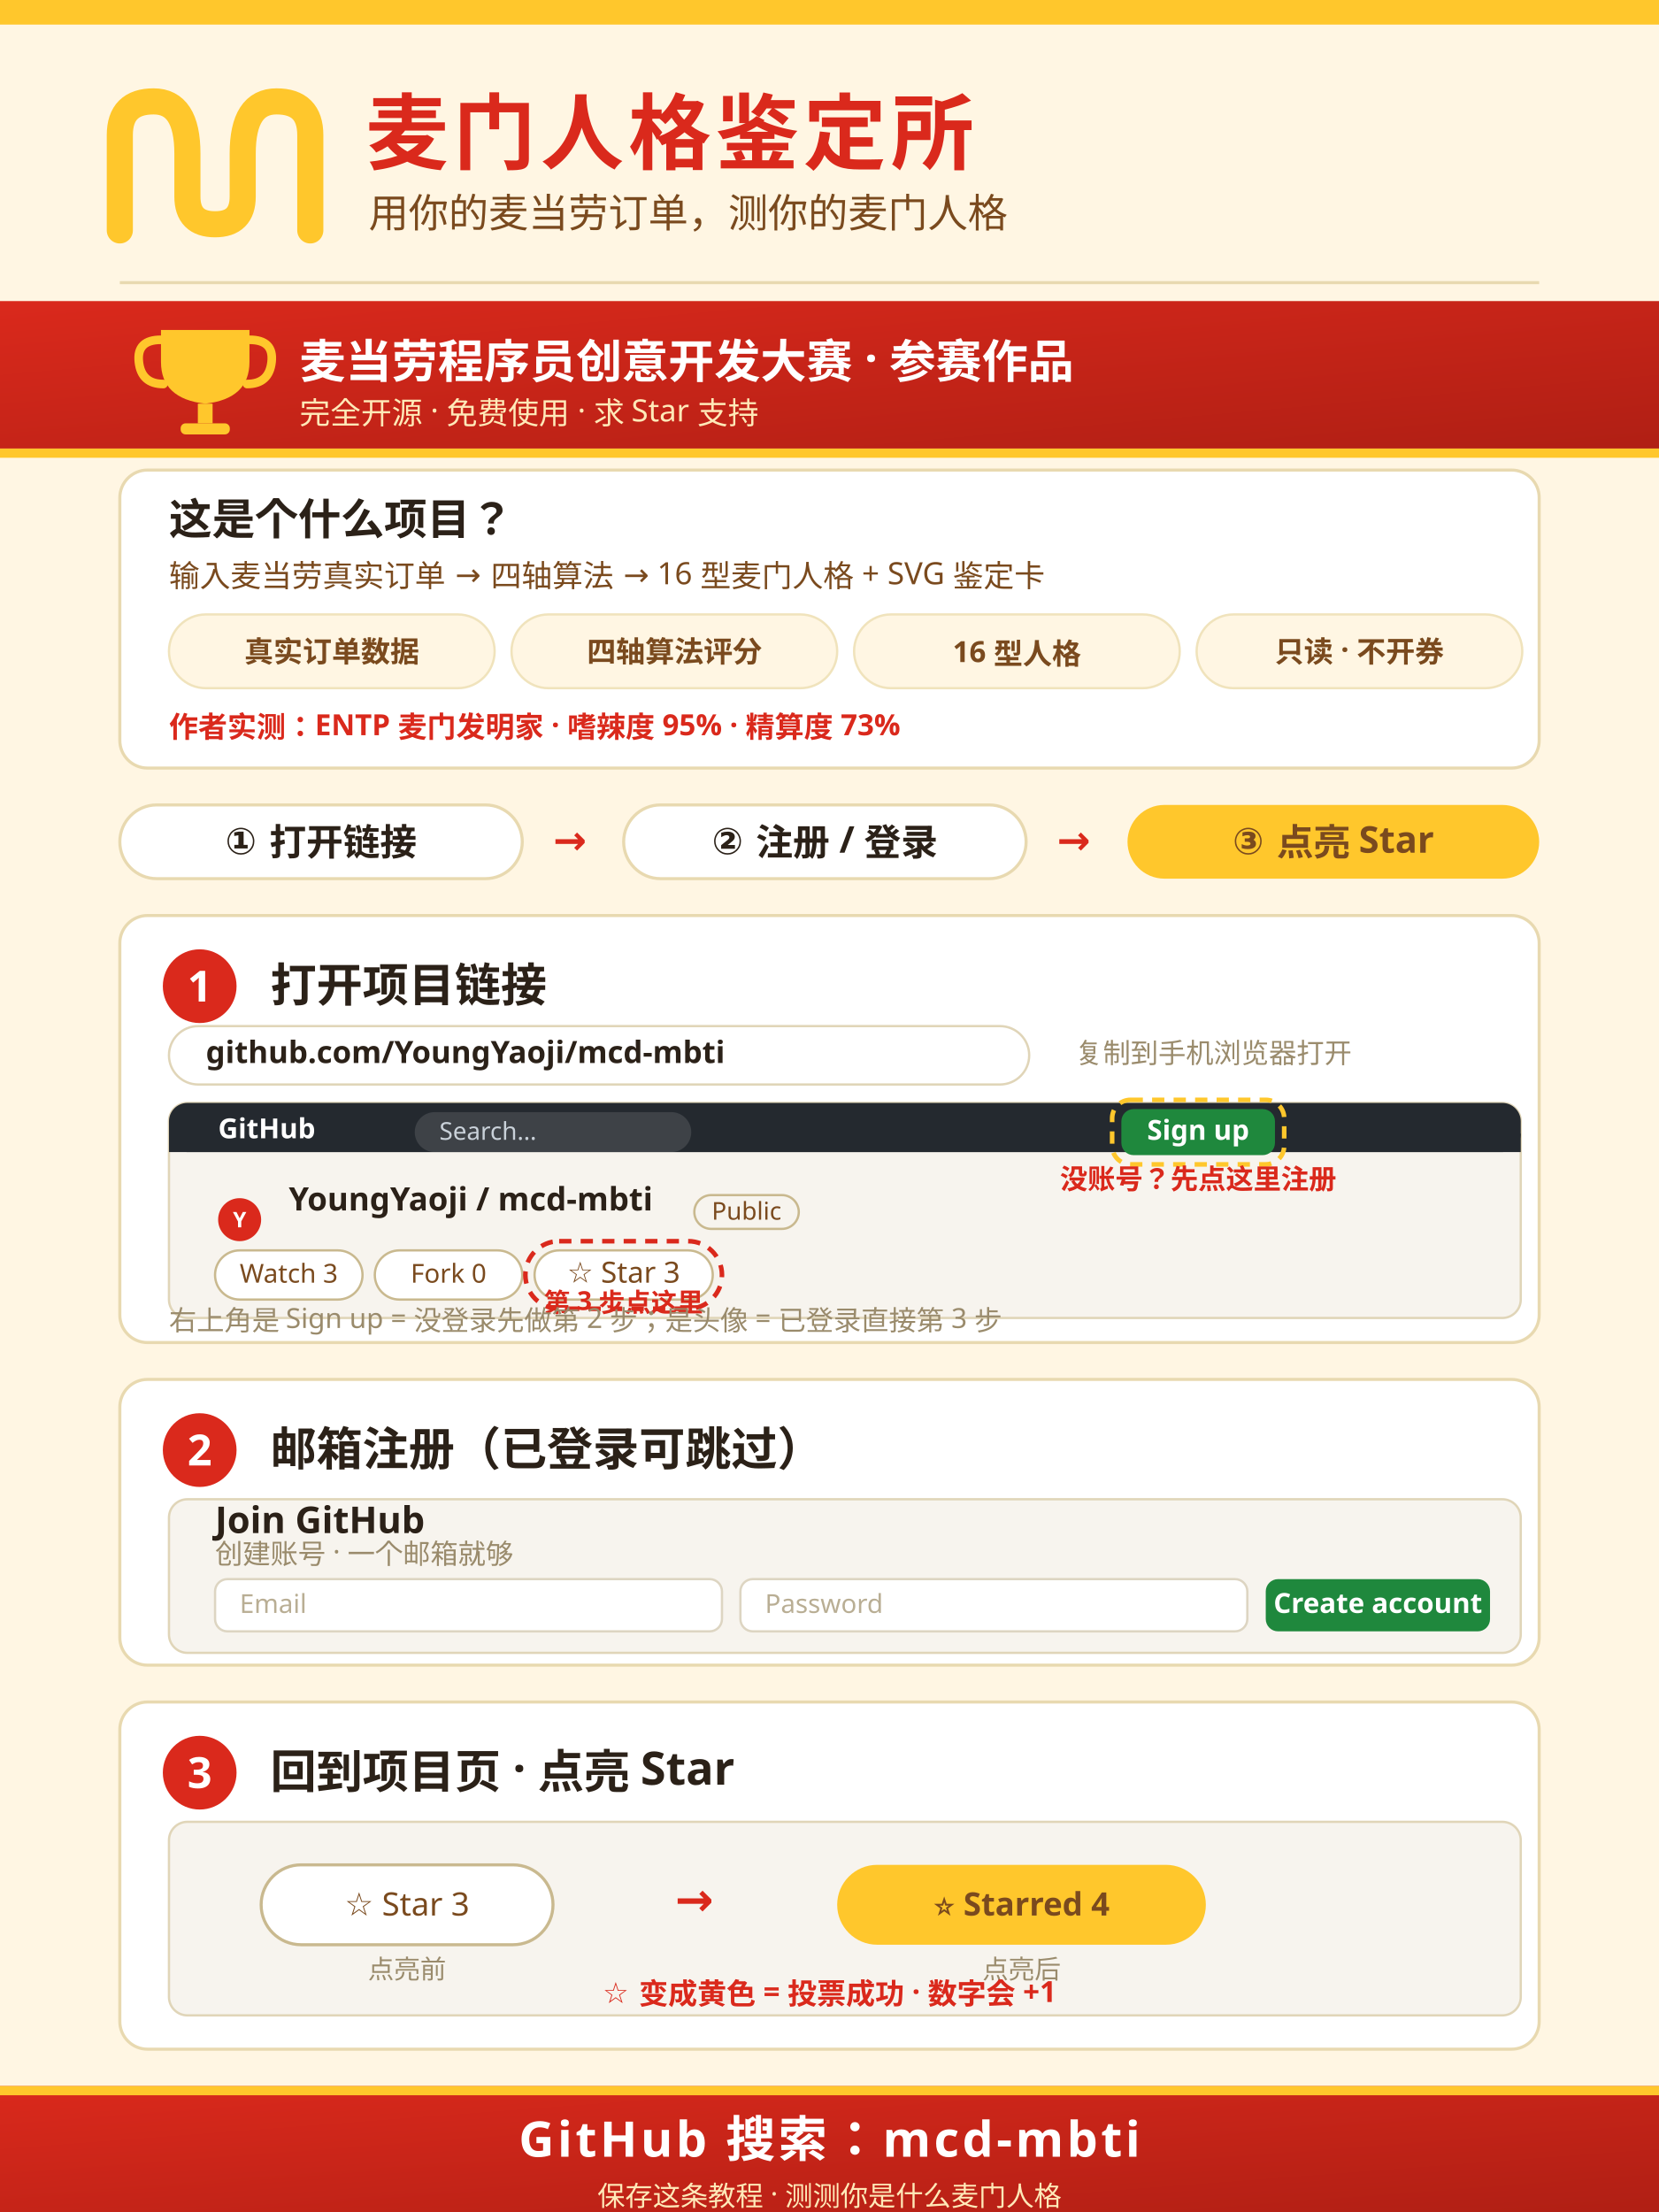
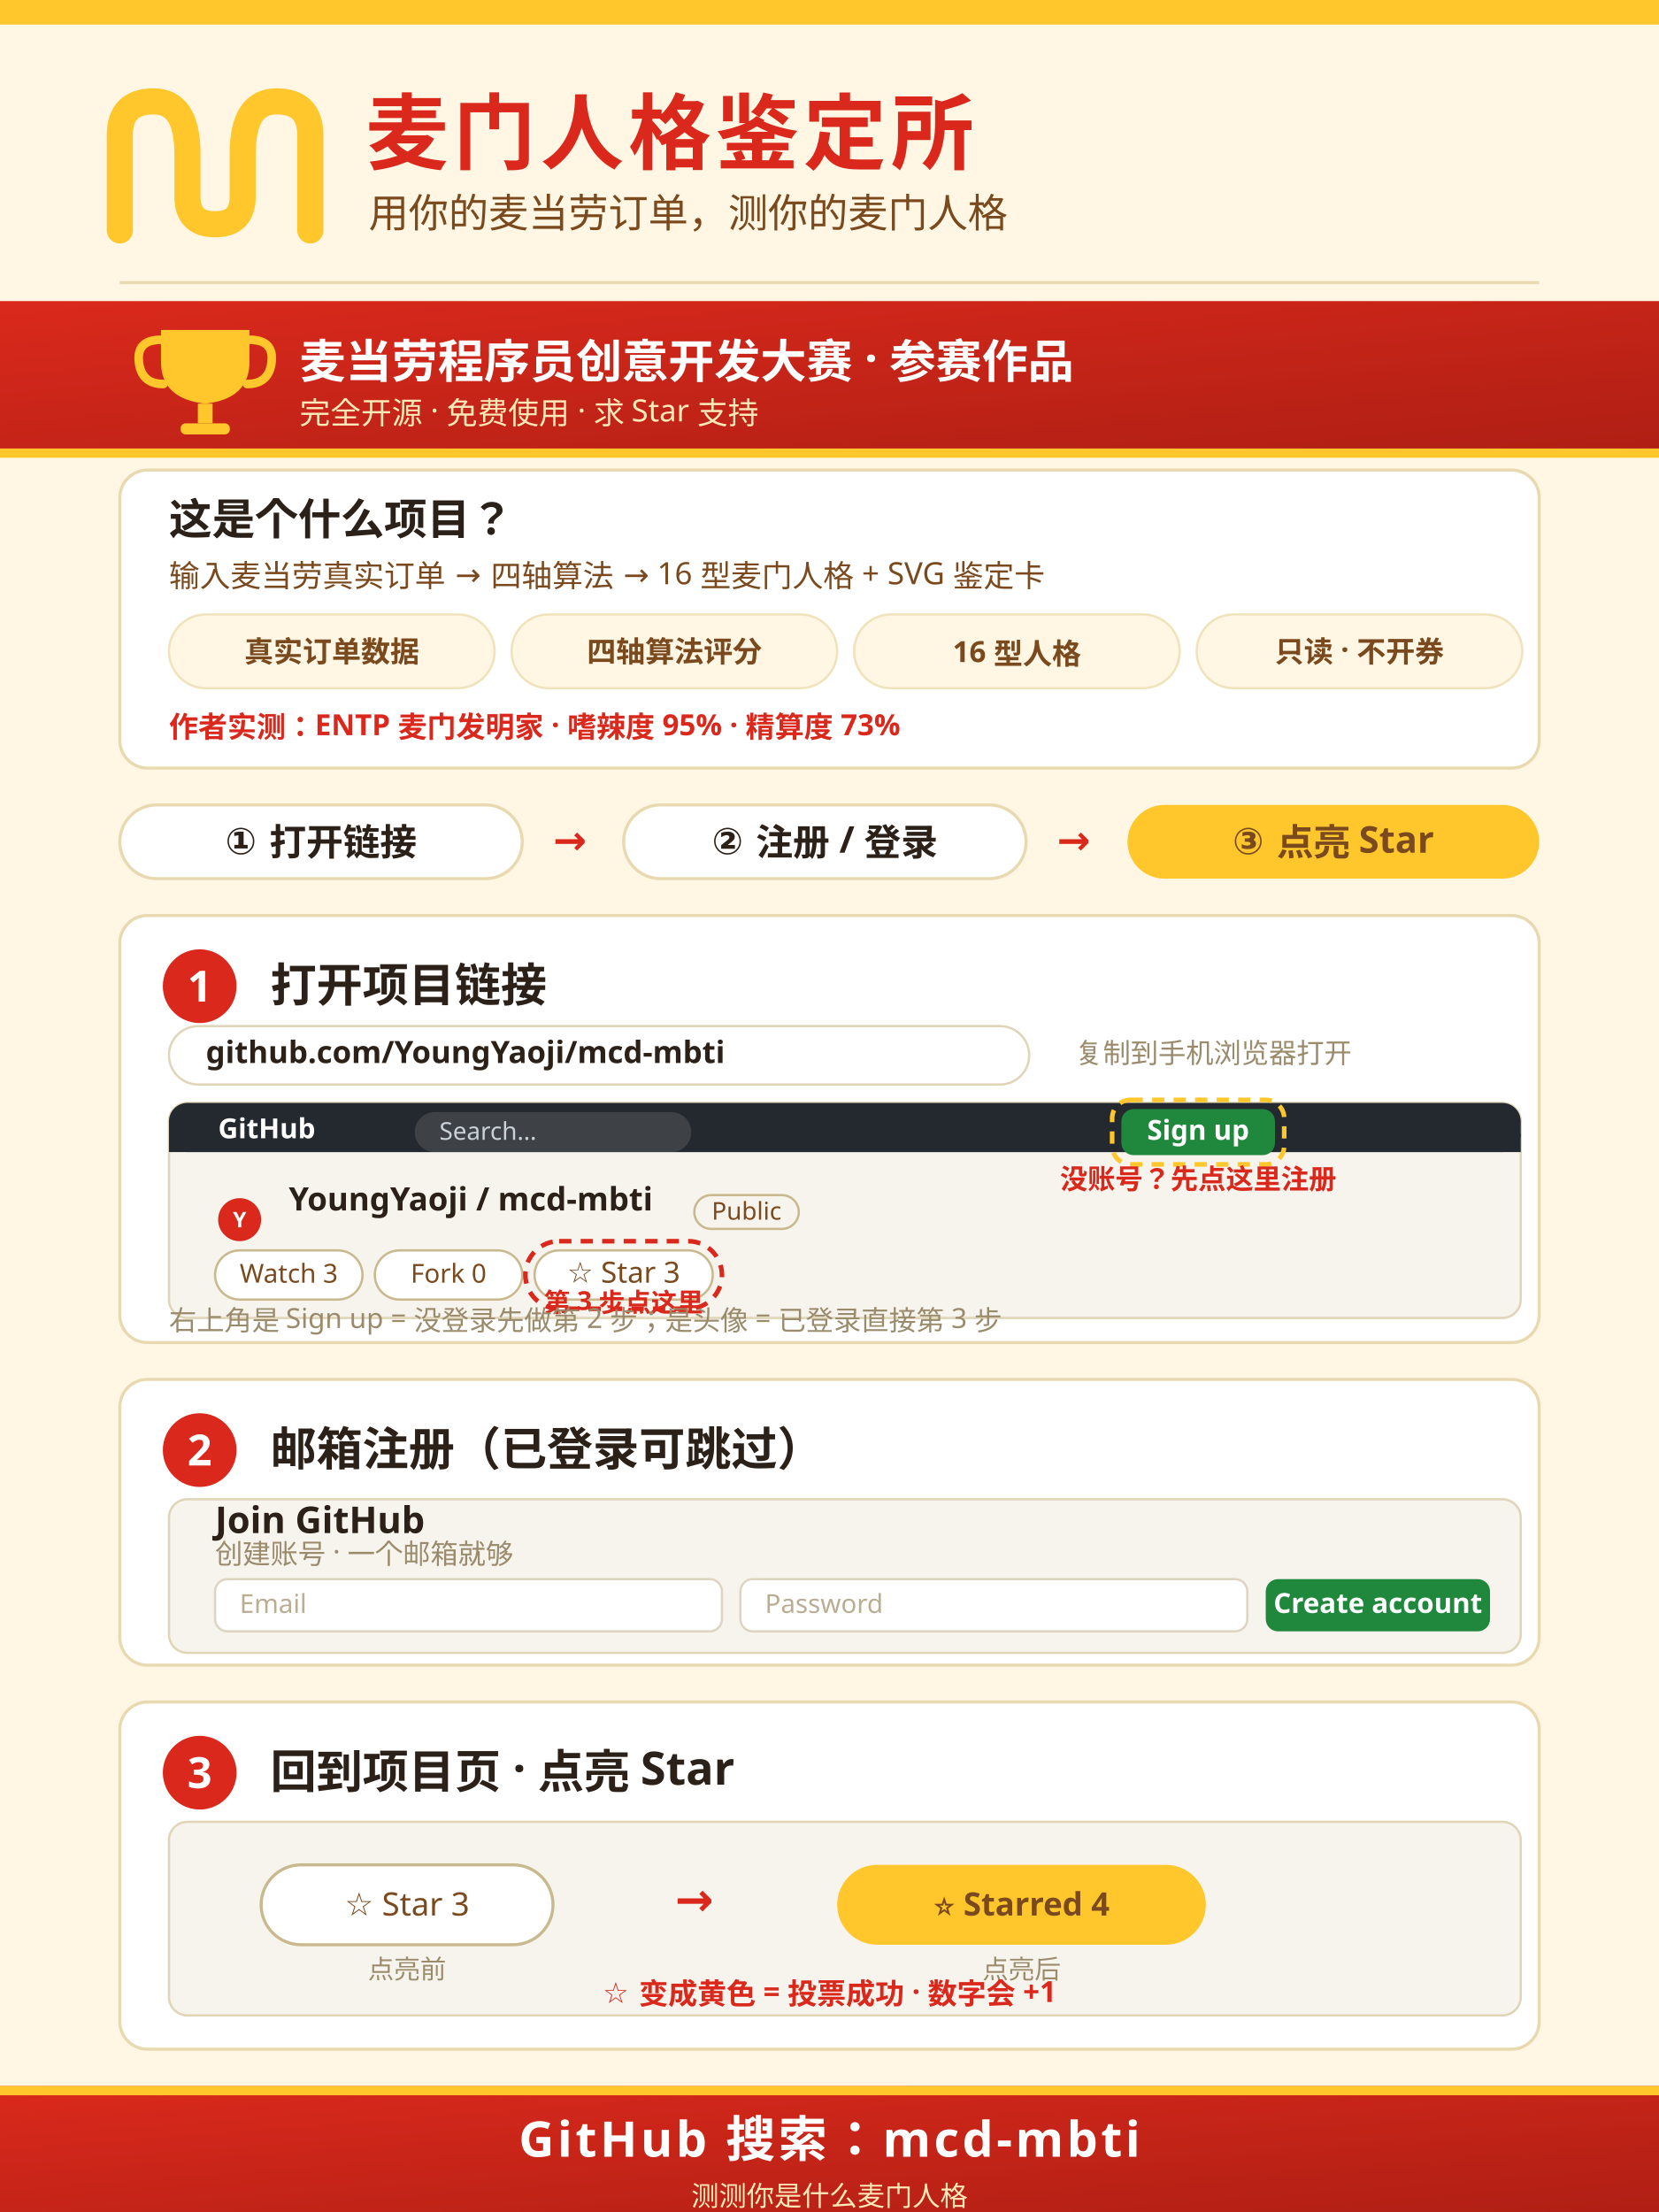
<svg xmlns="http://www.w3.org/2000/svg" width="1080" height="1440" viewBox="0 0 1080 1440">
  <defs>
    <linearGradient id="hdr" x1="0" y1="0" x2="1" y2="1">
      <stop offset="0" stop-color="#DA291C" />
      <stop offset="1" stop-color="#B01F14" />
    </linearGradient>
  </defs>
  <rect width="1080" height="1440" fill="#FFF6E3" />
  <rect width="1080" height="16" fill="#FFC72C" />
  <g transform="translate(78,58)">
    <path d="M 0 92 V 30 Q 0 8 22 8 Q 44 8 44 42 V 70 Q 44 88 62 88 Q 80 88 80 70 V 42 Q 80 8 102 8 Q 124 8 124 30 V 92" fill="none" stroke="#FFC72C" stroke-width="17" stroke-linecap="round" />
  </g>
  <text x="238" y="106" font-family="'Microsoft YaHei','PingFang SC',sans-serif" font-size="54" font-weight="900" fill="#DA291C" letter-spacing="3">麦门人格鉴定所</text>
  <text x="240" y="148" font-family="'Microsoft YaHei','PingFang SC',sans-serif" font-size="26" fill="#7A4A1E">用你的麦当劳订单，测你的麦门人格</text>
  <line x1="78" y1="184" x2="1002" y2="184" stroke="#E8D9B0" stroke-width="2" />
  <rect x="0" y="196" width="1080" height="96" fill="url(#hdr)" />
  <rect x="0" y="292" width="1080" height="6" fill="#FFC72C" />
  <g transform="translate(100,210) scale(0.8)">
    <path d="M 6 6 H 78 V 32 Q 78 62 42 66 Q 6 62 6 32 Z" fill="#FFC72C" />
    <path d="M 6 14 Q -14 14 -12 32 Q -10 50 8 50" fill="none" stroke="#FFC72C" stroke-width="7" stroke-linecap="round" />
    <path d="M 78 14 Q 98 14 96 32 Q 94 50 76 50" fill="none" stroke="#FFC72C" stroke-width="7" stroke-linecap="round" />
    <rect x="36" y="66" width="12" height="16" fill="#FFC72C" />
    <rect x="22" y="82" width="40" height="9" rx="4" fill="#FFC72C" />
  </g>
  <text x="195" y="246" font-family="'Microsoft YaHei','PingFang SC',sans-serif" font-size="30" font-weight="900" fill="#FFFFFF">麦当劳程序员创意开发大赛 · 参赛作品</text>
  <text x="195" y="276" font-family="'Microsoft YaHei','PingFang SC',sans-serif" font-size="20" fill="#FFE9B8">完全开源 · 免费使用 · 求 Star 支持</text>
  <rect x="78" y="306" width="924" height="194" rx="18" fill="#FFFFFF" stroke="#E8D9B0" stroke-width="2" />
  <text x="110" y="348" font-family="'Microsoft YaHei','PingFang SC',sans-serif" font-size="28" font-weight="900" fill="#2B2118">这是个什么项目？</text>
  <text x="110" y="382" font-family="'Microsoft YaHei','PingFang SC',sans-serif" font-size="20" fill="#7A4A1E">输入麦当劳真实订单 → 四轴算法 → 16 型麦门人格 + SVG 鉴定卡</text>
  <rect x="110" y="400" width="212" height="48" rx="24" fill="#FFF6E3" stroke="#F0E3BC" stroke-width="1.5" />
  <text x="216" y="431" font-family="'Microsoft YaHei','PingFang SC',sans-serif" font-size="19" font-weight="900" fill="#7A4A1E" text-anchor="middle">真实订单数据</text>
  <rect x="333" y="400" width="212" height="48" rx="24" fill="#FFF6E3" stroke="#F0E3BC" stroke-width="1.5" />
  <text x="439" y="431" font-family="'Microsoft YaHei','PingFang SC',sans-serif" font-size="19" font-weight="900" fill="#7A4A1E" text-anchor="middle">四轴算法评分</text>
  <rect x="556" y="400" width="212" height="48" rx="24" fill="#FFF6E3" stroke="#F0E3BC" stroke-width="1.5" />
  <text x="662" y="431" font-family="'Microsoft YaHei','PingFang SC',sans-serif" font-size="19" font-weight="900" fill="#7A4A1E" text-anchor="middle">16 型人格</text>
  <rect x="779" y="400" width="212" height="48" rx="24" fill="#FFF6E3" stroke="#F0E3BC" stroke-width="1.5" />
  <text x="885" y="431" font-family="'Microsoft YaHei','PingFang SC',sans-serif" font-size="19" font-weight="900" fill="#7A4A1E" text-anchor="middle">只读 · 不开券</text>
  <text x="110" y="480" font-family="'Microsoft YaHei','PingFang SC',sans-serif" font-size="19" font-weight="900" fill="#DA291C">作者实测：ENTP 麦门发明家 · 嗜辣度 95% · 精算度 73%</text>
  <rect x="78" y="524" width="262" height="48" rx="24" fill="#FFFFFF" stroke="#E8D9B0" stroke-width="2" />
  <text x="209" y="556" font-family="'Microsoft YaHei','PingFang SC',sans-serif" font-size="24" font-weight="900" fill="#2B2118" text-anchor="middle">① 打开链接</text>
  <text x="371" y="556" font-family="'Microsoft YaHei',sans-serif" font-size="26" font-weight="900" fill="#DA291C" text-anchor="middle">→</text>
  <rect x="406" y="524" width="262" height="48" rx="24" fill="#FFFFFF" stroke="#E8D9B0" stroke-width="2" />
  <text x="537" y="556" font-family="'Microsoft YaHei','PingFang SC',sans-serif" font-size="24" font-weight="900" fill="#2B2118" text-anchor="middle">② 注册 / 登录</text>
  <text x="699" y="556" font-family="'Microsoft YaHei',sans-serif" font-size="26" font-weight="900" fill="#DA291C" text-anchor="middle">→</text>
  <rect x="734" y="524" width="268" height="48" rx="24" fill="#FFC72C" />
  <text x="868" y="556" font-family="'Microsoft YaHei','PingFang SC',sans-serif" font-size="24" font-weight="900" fill="#7A4A1E" text-anchor="middle">③ 点亮 Star</text>
  <rect x="78" y="596" width="924" height="278" rx="18" fill="#FFFFFF" stroke="#E8D9B0" stroke-width="2" />
  <circle cx="130" cy="642" r="24" fill="#DA291C" />
  <text x="130" y="652" font-family="'Microsoft YaHei','PingFang SC',sans-serif" font-size="28" font-weight="900" fill="#FFFFFF" text-anchor="middle">1</text>
  <text x="176" y="652" font-family="'Microsoft YaHei','PingFang SC',sans-serif" font-size="30" font-weight="900" fill="#2B2118">打开项目链接</text>
  <rect x="110" y="668" width="560" height="38" rx="19" fill="#FFFFFF" stroke="#E0D5B8" stroke-width="1.5" />
  <text x="134" y="692" font-family="'Microsoft YaHei','PingFang SC',sans-serif" font-size="20" font-weight="900" fill="#2B2118">github.com/YoungYaoji/mcd-mbti</text>
  <text x="700" y="692" font-family="'Microsoft YaHei','PingFang SC',sans-serif" font-size="18" fill="#9A8B6C">复制到手机浏览器打开</text>
  <rect x="110" y="718" width="880" height="140" rx="12" fill="#F7F4EE" stroke="#E0D5B8" stroke-width="1.5" />
  <rect x="110" y="718" width="880" height="32" rx="12" fill="#24292F" />
  <rect x="110" y="738" width="880" height="12" fill="#24292F" />
  <text x="142" y="741" font-family="'Microsoft YaHei',sans-serif" font-size="18" font-weight="900" fill="#FFFFFF">GitHub</text>
  <rect x="270" y="724" width="180" height="26" rx="13" fill="#FFFFFF" fill-opacity="0.12" />
  <text x="286" y="742" font-family="'Microsoft YaHei',sans-serif" font-size="16" fill="#C9D1D9">Search…</text>
  <rect x="730" y="722" width="100" height="30" rx="8" fill="#1F883D" />
  <text x="780" y="742" font-family="'Microsoft YaHei',sans-serif" font-size="18" font-weight="900" fill="#FFFFFF" text-anchor="middle">Sign up</text>
  <rect x="724" y="716" width="112" height="42" rx="12" fill="none" stroke="#FFC72C" stroke-width="3" stroke-dasharray="8 6" />
  <text x="780" y="774" font-family="'Microsoft YaHei','PingFang SC',sans-serif" font-size="18" font-weight="900" fill="#DA291C" text-anchor="middle">没账号？先点这里注册</text>
  <circle cx="156" cy="794" r="14" fill="#DA291C" />
  <text x="156" y="799" font-family="'Microsoft YaHei',sans-serif" font-size="14" font-weight="900" fill="#FFFFFF" text-anchor="middle">Y</text>
  <text x="188" y="788" font-family="'Microsoft YaHei','PingFang SC',sans-serif" font-size="21" font-weight="900" fill="#2B2118">YoungYaoji / mcd-mbti</text>
  <rect x="452" y="778" width="68" height="22" rx="11" fill="none" stroke="#C9B98F" stroke-width="1.5" />
  <text x="486" y="794" font-family="'Microsoft YaHei','PingFang SC',sans-serif" font-size="16" fill="#7A4A1E" text-anchor="middle">Public</text>
  <rect x="140" y="814" width="96" height="32" rx="16" fill="#FFFFFF" stroke="#C9B98F" stroke-width="1.5" />
  <text x="188" y="835" font-family="'Microsoft YaHei',sans-serif" font-size="17" fill="#7A4A1E" text-anchor="middle">Watch 3</text>
  <rect x="244" y="814" width="96" height="32" rx="16" fill="#FFFFFF" stroke="#C9B98F" stroke-width="1.5" />
  <text x="292" y="835" font-family="'Microsoft YaHei',sans-serif" font-size="17" fill="#7A4A1E" text-anchor="middle">Fork 0</text>
  <rect x="348" y="814" width="116" height="32" rx="16" fill="#FFFFFF" stroke="#C9B98F" stroke-width="1.5" />
  <text x="406" y="835" font-family="'Microsoft YaHei',sans-serif" font-size="19" fill="#7A4A1E" text-anchor="middle">☆ Star 3</text>
  <rect x="342" y="808" width="128" height="44" rx="22" fill="none" stroke="#DA291C" stroke-width="3" stroke-dasharray="8 6" />
  <text x="406" y="854" font-family="'Microsoft YaHei','PingFang SC',sans-serif" font-size="17" font-weight="900" fill="#DA291C" text-anchor="middle">第 3 步点这里</text>
  <text x="110" y="866" font-family="'Microsoft YaHei','PingFang SC',sans-serif" font-size="18" fill="#9A8B6C">右上角是 Sign up = 没登录先做第 2 步；是头像 = 已登录直接第 3 步</text>
  <rect x="78" y="898" width="924" height="186" rx="18" fill="#FFFFFF" stroke="#E8D9B0" stroke-width="2" />
  <circle cx="130" cy="944" r="24" fill="#DA291C" />
  <text x="130" y="954" font-family="'Microsoft YaHei','PingFang SC',sans-serif" font-size="28" font-weight="900" fill="#FFFFFF" text-anchor="middle">2</text>
  <text x="176" y="954" font-family="'Microsoft YaHei','PingFang SC',sans-serif" font-size="30" font-weight="900" fill="#2B2118">邮箱注册（已登录可跳过）</text>
  <rect x="110" y="976" width="880" height="100" rx="12" fill="#F7F4EE" stroke="#E0D5B8" stroke-width="1.5" />
  <text x="140" y="998" font-family="'Microsoft YaHei',sans-serif" font-size="24" font-weight="900" fill="#2B2118">Join GitHub</text>
  <text x="140" y="1018" font-family="'Microsoft YaHei','PingFang SC',sans-serif" font-size="18" fill="#9A8B6C">创建账号 · 一个邮箱就够</text>
  <rect x="140" y="1028" width="330" height="34" rx="8" fill="#FFFFFF" stroke="#DDD5C2" stroke-width="1.5" />
  <text x="156" y="1050" font-family="'Microsoft YaHei',sans-serif" font-size="17" fill="#B9AE94">Email</text>
  <rect x="482" y="1028" width="330" height="34" rx="8" fill="#FFFFFF" stroke="#DDD5C2" stroke-width="1.5" />
  <text x="498" y="1050" font-family="'Microsoft YaHei',sans-serif" font-size="17" fill="#B9AE94">Password</text>
  <rect x="824" y="1028" width="146" height="34" rx="8" fill="#1F883D" />
  <text x="897" y="1050" font-family="'Microsoft YaHei',sans-serif" font-size="18" font-weight="900" fill="#FFFFFF" text-anchor="middle">Create account</text>
  <rect x="78" y="1108" width="924" height="226" rx="18" fill="#FFFFFF" stroke="#E8D9B0" stroke-width="2" />
  <circle cx="130" cy="1154" r="24" fill="#DA291C" />
  <text x="130" y="1164" font-family="'Microsoft YaHei','PingFang SC',sans-serif" font-size="28" font-weight="900" fill="#FFFFFF" text-anchor="middle">3</text>
  <text x="176" y="1164" font-family="'Microsoft YaHei','PingFang SC',sans-serif" font-size="30" font-weight="900" fill="#2B2118">回到项目页 · 点亮 Star</text>
  <rect x="110" y="1186" width="880" height="126" rx="12" fill="#F7F4EE" stroke="#E0D5B8" stroke-width="1.5" />
  <rect x="170" y="1214" width="190" height="52" rx="26" fill="#FFFFFF" stroke="#C9B98F" stroke-width="2" />
  <text x="265" y="1247" font-family="'Microsoft YaHei',sans-serif" font-size="21" fill="#7A4A1E" text-anchor="middle">☆ Star 3</text>
  <text x="265" y="1288" font-family="'Microsoft YaHei','PingFang SC',sans-serif" font-size="17" fill="#9A8B6C" text-anchor="middle">点亮前</text>
  <text x="452" y="1247" font-family="'Microsoft YaHei',sans-serif" font-size="30" font-weight="900" fill="#DA291C" text-anchor="middle">→</text>
  <rect x="545" y="1214" width="240" height="52" rx="26" fill="#FFC72C" />
  <text x="665" y="1247" font-family="'Microsoft YaHei',sans-serif" font-size="21" font-weight="900" fill="#7A4A1E" text-anchor="middle">⭐ Starred 4</text>
  <text x="665" y="1288" font-family="'Microsoft YaHei','PingFang SC',sans-serif" font-size="17" fill="#9A8B6C" text-anchor="middle">点亮后</text>
  <text x="540" y="1304" font-family="'Microsoft YaHei','PingFang SC',sans-serif" font-size="19" font-weight="900" fill="#DA291C" text-anchor="middle">☆ 变成黄色 = 投票成功 · 数字会 +1</text>
  <rect x="0" y="1358" width="1080" height="82" fill="url(#hdr)" />
  <rect x="0" y="1358" width="1080" height="6" fill="#FFC72C" />
  <g font-family="'Microsoft YaHei','PingFang SC',sans-serif" text-anchor="middle">
    <text x="540" y="1404" font-size="32" font-weight="900" fill="#FFFFFF" letter-spacing="2">GitHub 搜索：mcd-mbti</text>
-     <text x="540" y="1436" font-size="18" fill="#FFE9B8">保存这条教程 · 测测你是什么麦门人格</text>
+     <text x="540" y="1436" font-size="18" fill="#FFE9B8">测测你是什么麦门人格</text>
  </g>
</svg>
